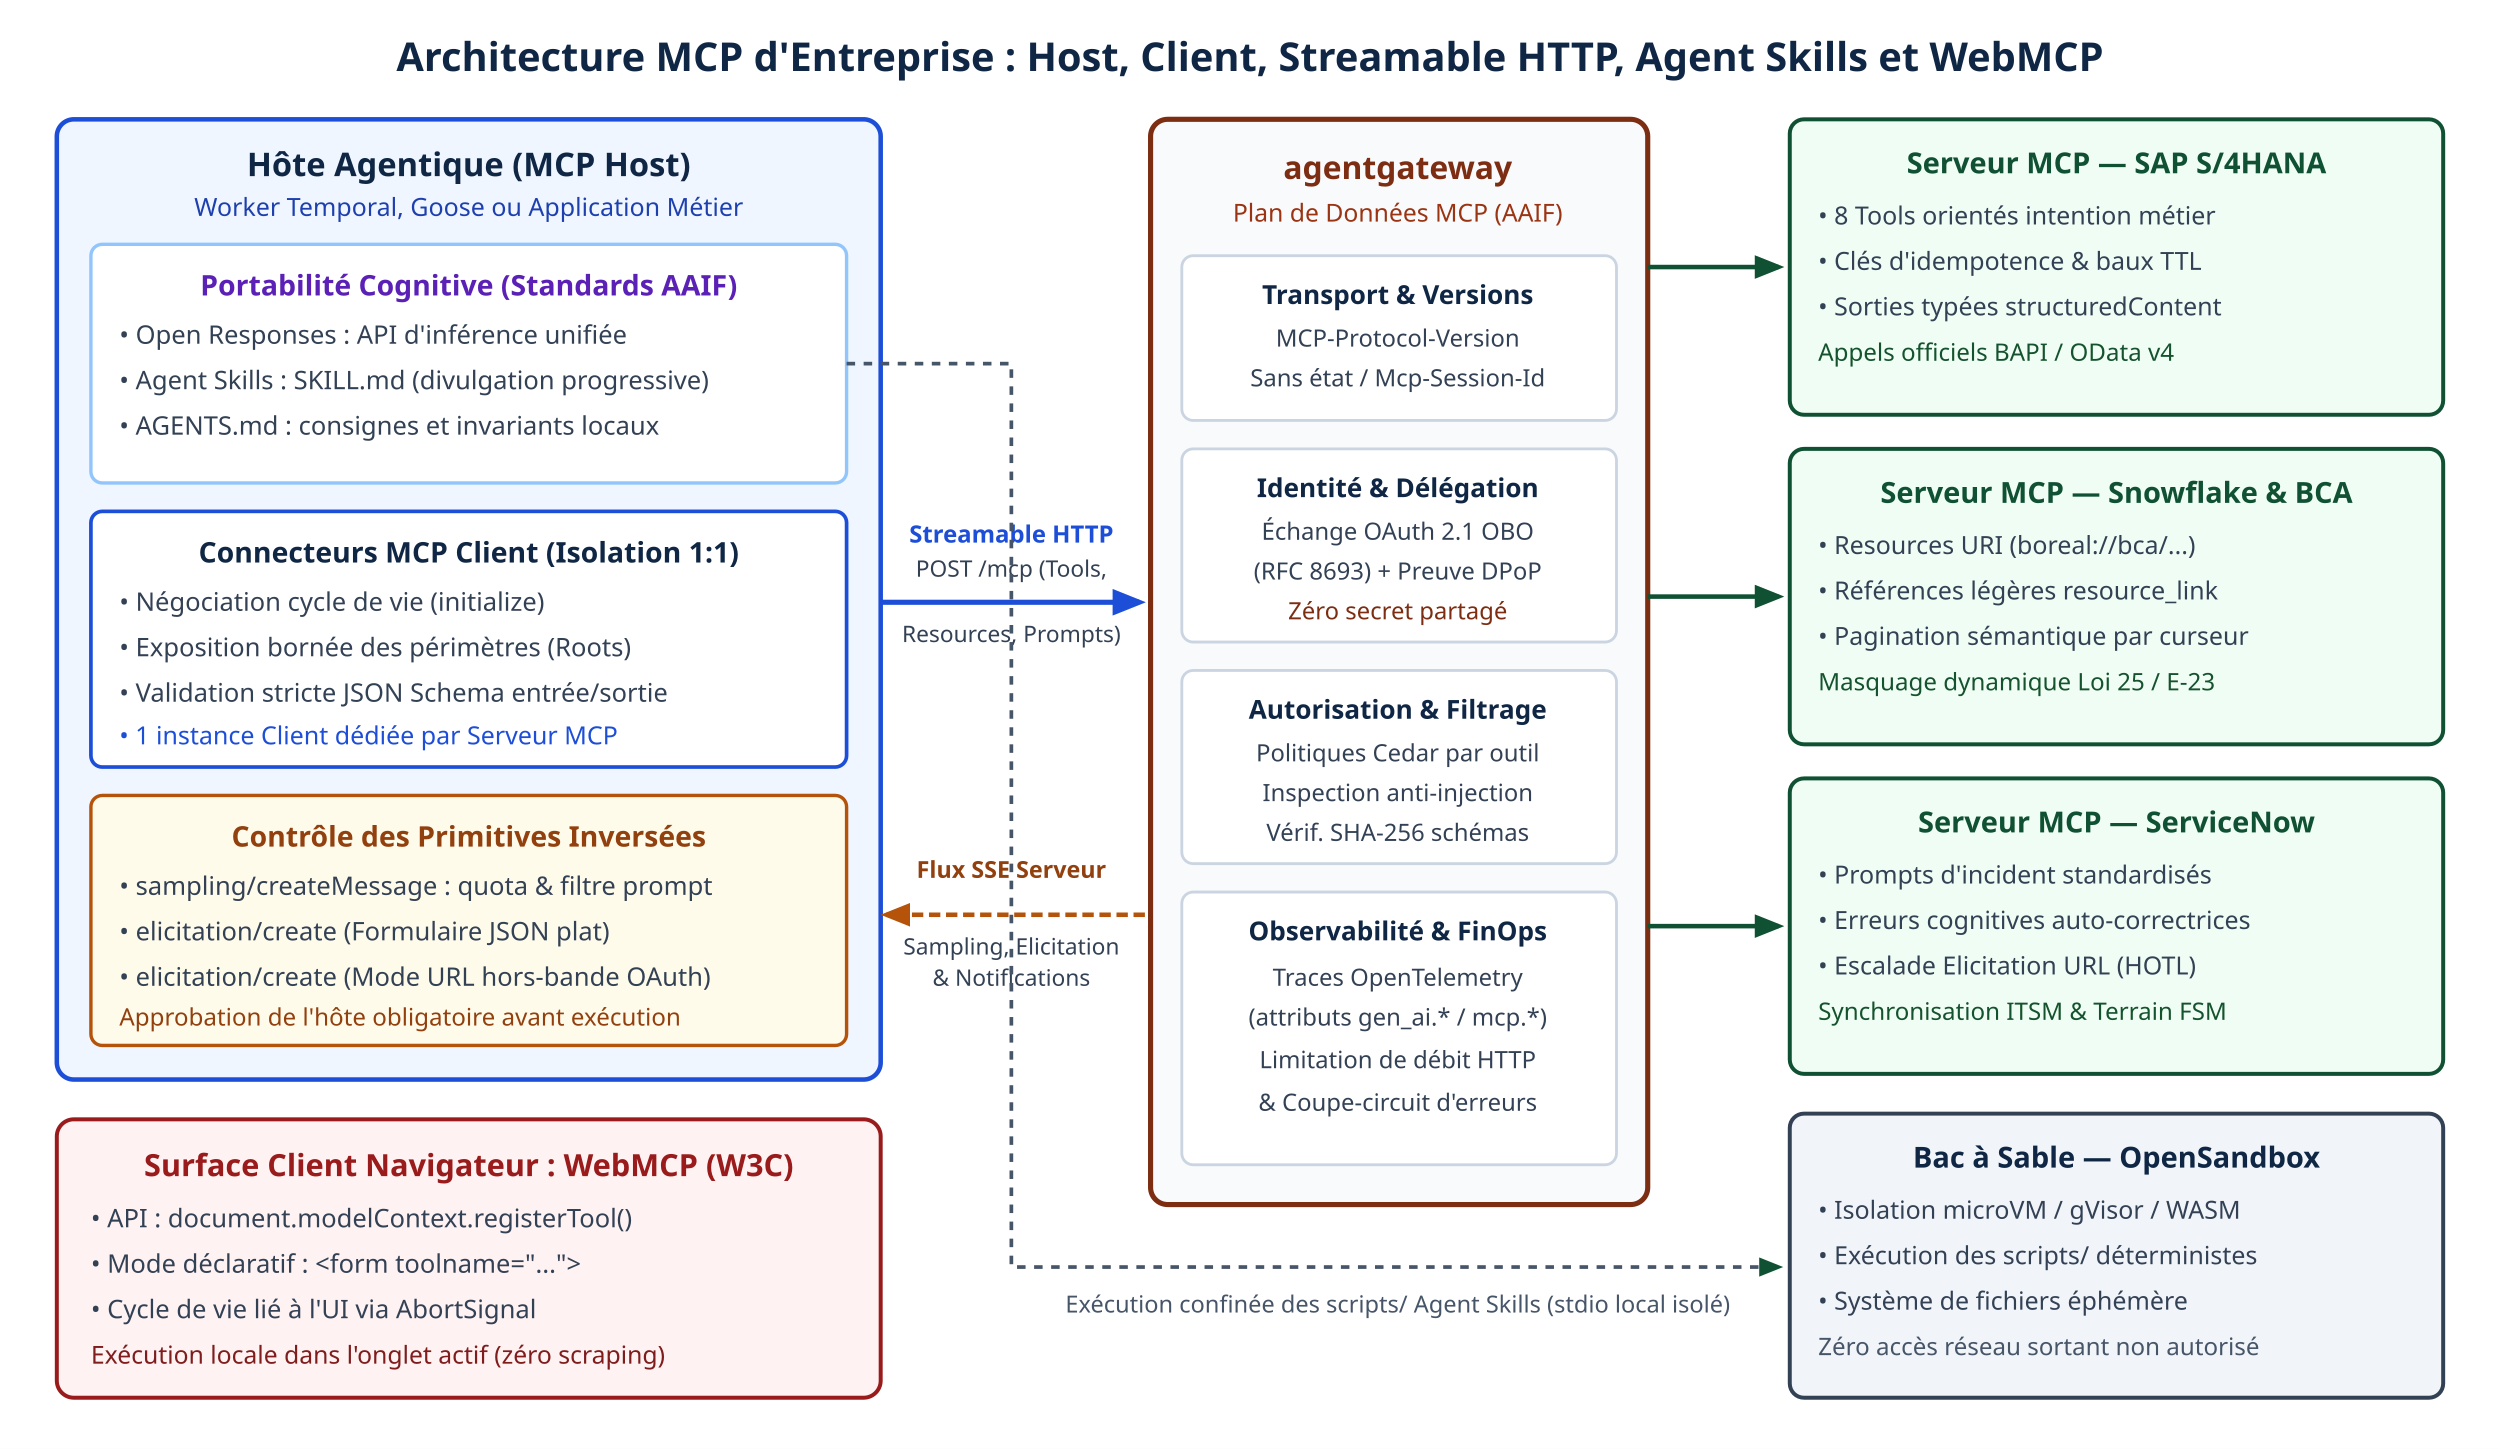
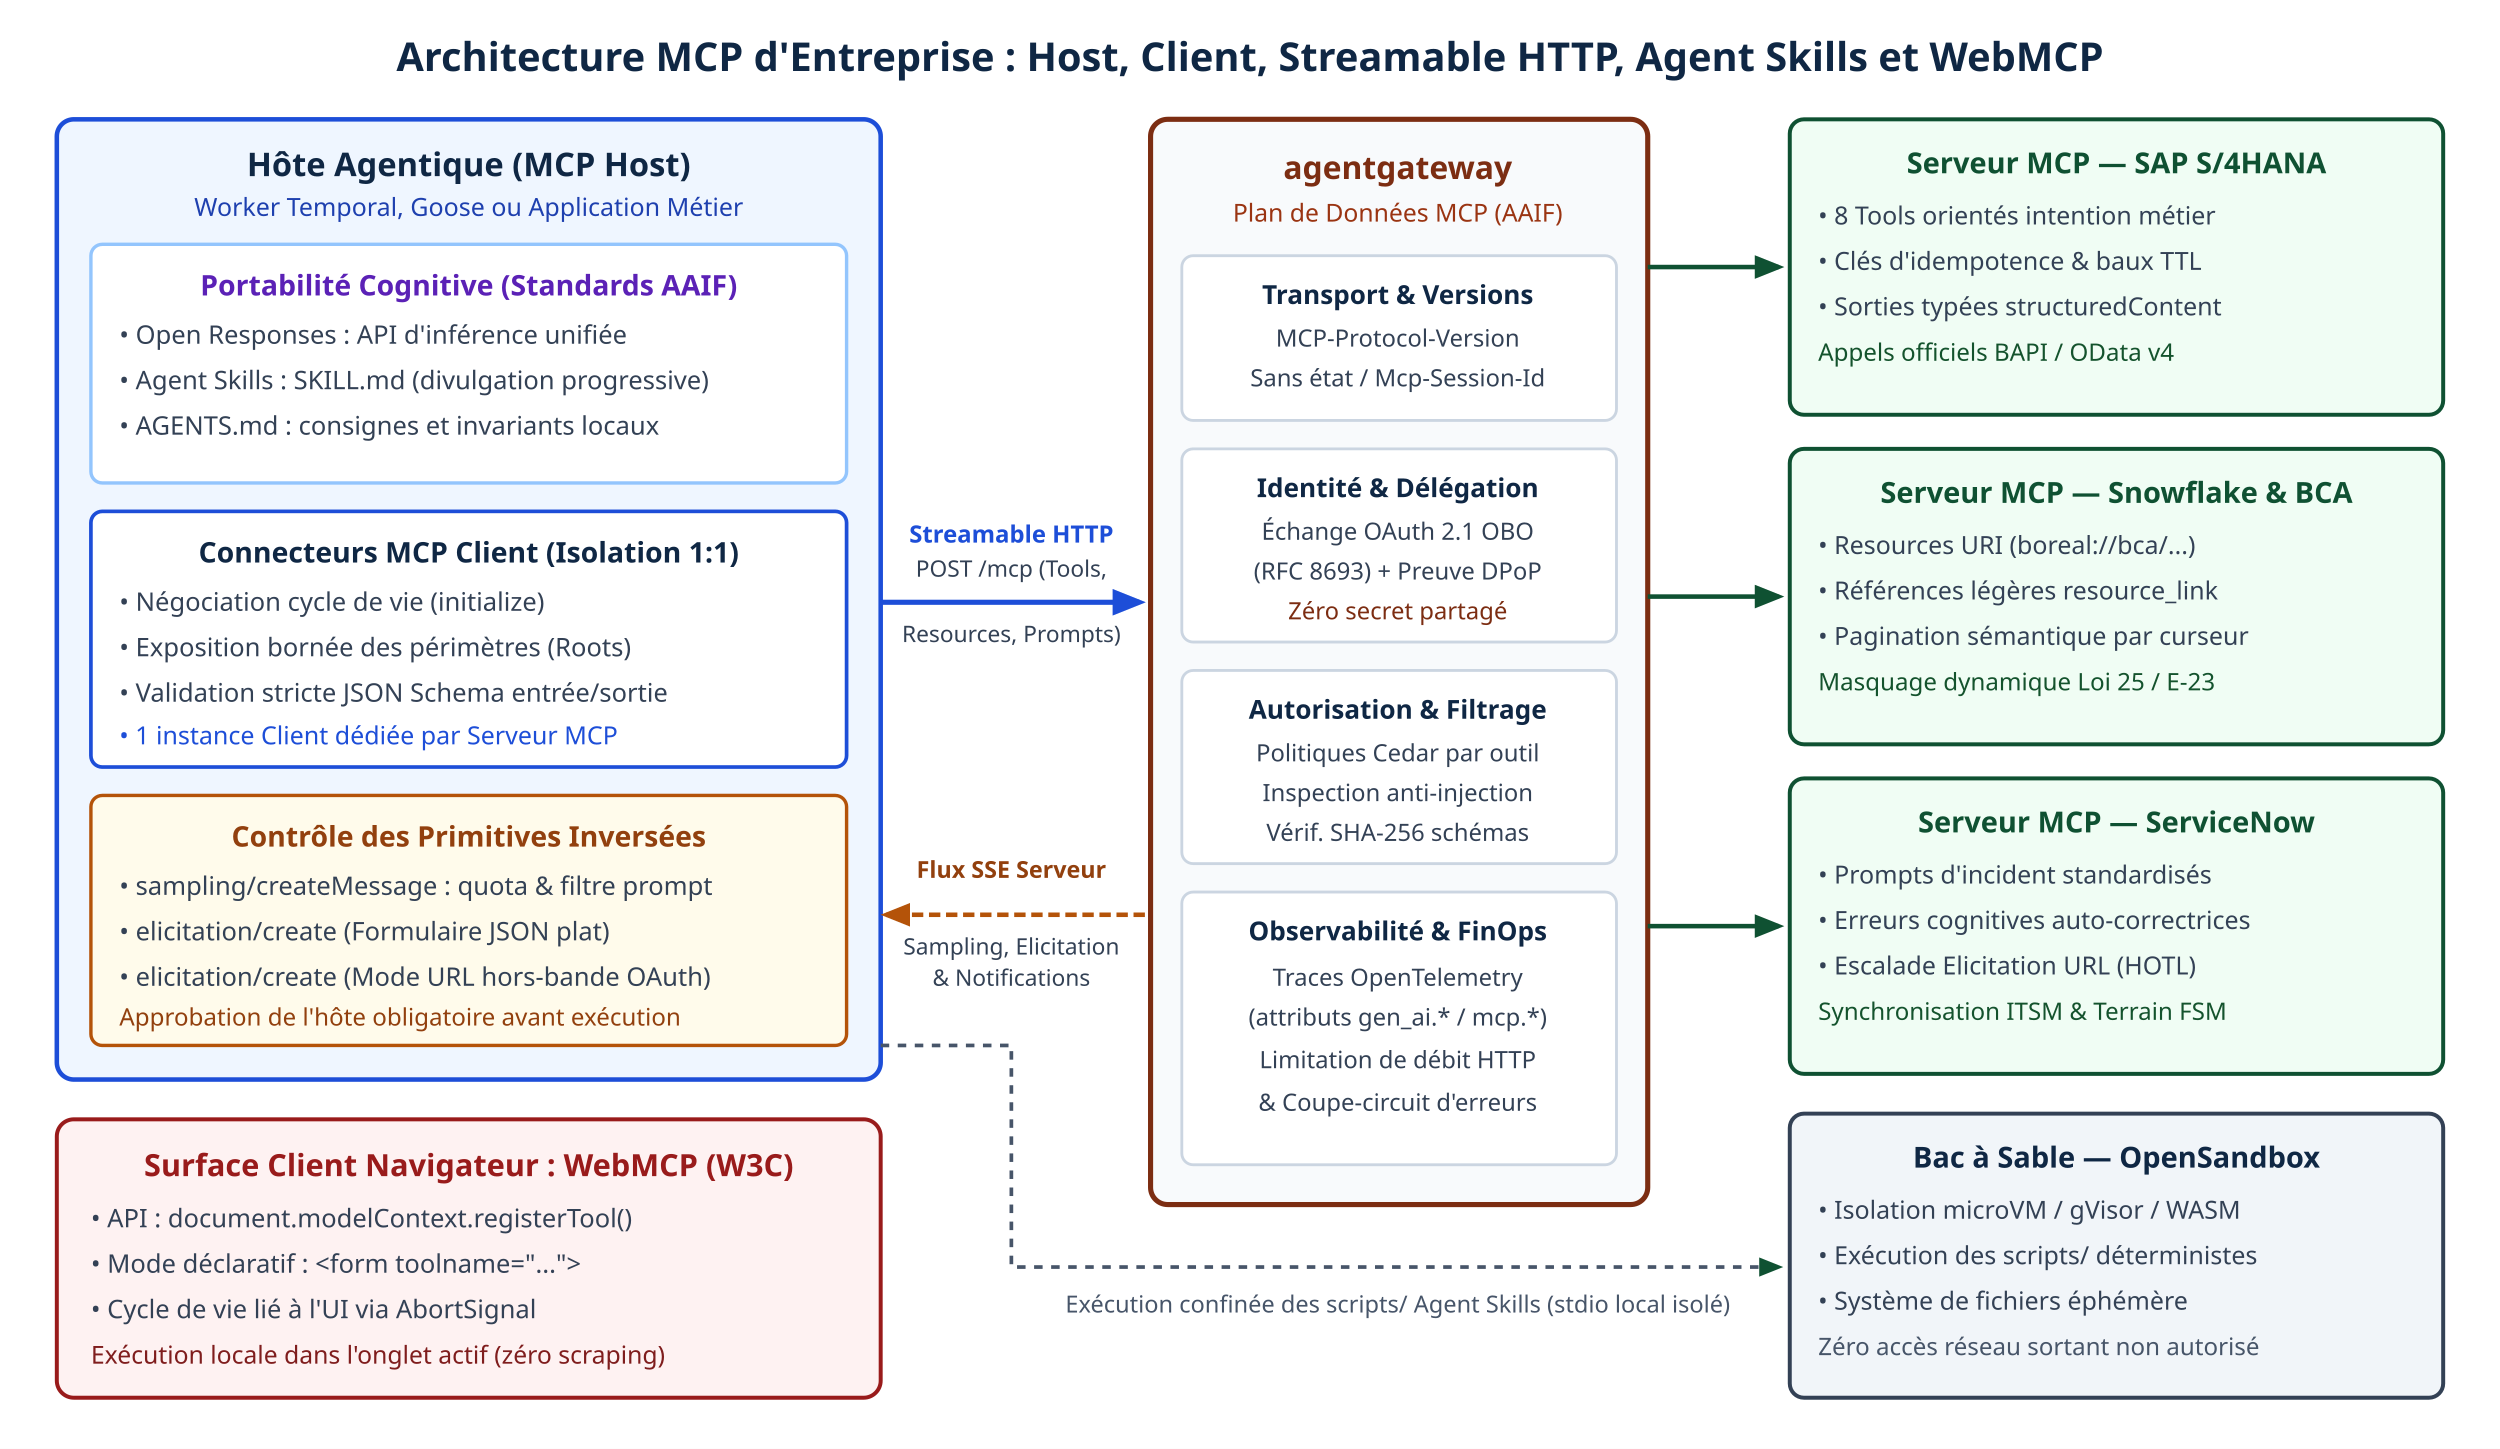
<svg xmlns="http://www.w3.org/2000/svg" viewBox="0 0 880 510" width="880" height="510">
  <defs>
    <marker id="arrFwd" viewBox="0 0 10 10" refX="8" refY="5" markerWidth="6.5" markerHeight="6.5" orient="auto-start-reverse">
      <path d="M 0 1 L 10 5 L 0 9 z" fill="#1d4ed8" />
    </marker>
    <marker id="arrRev" viewBox="0 0 10 10" refX="8" refY="5" markerWidth="6.5" markerHeight="6.5" orient="auto-start-reverse">
      <path d="M 0 1 L 10 5 L 0 9 z" fill="#b45309" />
    </marker>
    <marker id="arrDark" viewBox="0 0 10 10" refX="8" refY="5" markerWidth="6.5" markerHeight="6.5" orient="auto-start-reverse">
      <path d="M 0 1 L 10 5 L 0 9 z" fill="#0f5132" />
    </marker>
  </defs>
  <rect width="880" height="510" fill="#ffffff" />
  <text x="440" y="25" text-anchor="middle" font-family="Segoe UI, Calibri, sans-serif" font-size="14" font-weight="bold" fill="#0f2744">Architecture MCP d'Entreprise : Host, Client, Streamable HTTP, Agent Skills et WebMCP</text>
  <rect x="20" y="42" width="290" height="338" rx="6" fill="#eff6ff" stroke="#1d4ed8" stroke-width="1.6" />
  <text x="165" y="62" text-anchor="middle" font-family="Segoe UI, Calibri, sans-serif" font-size="11.5" font-weight="bold" fill="#0f2744">Hôte Agentique (MCP Host)</text>
  <text x="165" y="76" text-anchor="middle" font-family="Segoe UI, Calibri, sans-serif" font-size="8.8" fill="#1e40af">Worker Temporal, Goose ou Application Métier</text>
  <rect x="32" y="86" width="266" height="84" rx="4" fill="#ffffff" stroke="#93c5fd" stroke-width="1.2" />
  <text x="165" y="104" text-anchor="middle" font-family="Segoe UI, Calibri, sans-serif" font-size="10" font-weight="bold" fill="#5b21b6">Portabilité Cognitive (Standards AAIF)</text>
  <text x="42" y="121" font-family="Segoe UI, Calibri, sans-serif" font-size="9" fill="#334155">• Open Responses : API d'inférence unifiée</text>
  <text x="42" y="137" font-family="Segoe UI, Calibri, sans-serif" font-size="9" fill="#334155">• Agent Skills : SKILL.md (divulgation progressive)</text>
  <text x="42" y="153" font-family="Segoe UI, Calibri, sans-serif" font-size="9" fill="#334155">• AGENTS.md : consignes et invariants locaux</text>
  <rect x="32" y="180" width="266" height="90" rx="4" fill="#ffffff" stroke="#1d4ed8" stroke-width="1.3" />
  <text x="165" y="198" text-anchor="middle" font-family="Segoe UI, Calibri, sans-serif" font-size="10" font-weight="bold" fill="#0f2744">Connecteurs MCP Client (Isolation 1:1)</text>
  <text x="42" y="215" font-family="Segoe UI, Calibri, sans-serif" font-size="9" fill="#334155">• Négociation cycle de vie (initialize)</text>
  <text x="42" y="231" font-family="Segoe UI, Calibri, sans-serif" font-size="9" fill="#334155">• Exposition bornée des périmètres (Roots)</text>
  <text x="42" y="247" font-family="Segoe UI, Calibri, sans-serif" font-size="9" fill="#334155">• Validation stricte JSON Schema entrée/sortie</text>
  <text x="42" y="262" font-family="Segoe UI, Calibri, sans-serif" font-size="8.8" fill="#1d4ed8">• 1 instance Client dédiée par Serveur MCP</text>
  <rect x="32" y="280" width="266" height="88" rx="4" fill="#fffbeb" stroke="#b45309" stroke-width="1.2" />
  <text x="165" y="298" text-anchor="middle" font-family="Segoe UI, Calibri, sans-serif" font-size="10" font-weight="bold" fill="#92400e">Contrôle des Primitives Inversées</text>
  <text x="42" y="315" font-family="Segoe UI, Calibri, sans-serif" font-size="9" fill="#334155">• sampling/createMessage : quota &amp; filtre prompt</text>
  <text x="42" y="331" font-family="Segoe UI, Calibri, sans-serif" font-size="9" fill="#334155">• elicitation/create (Formulaire JSON plat)</text>
  <text x="42" y="347" font-family="Segoe UI, Calibri, sans-serif" font-size="9" fill="#334155">• elicitation/create (Mode URL hors-bande OAuth)</text>
  <text x="42" y="361" font-family="Segoe UI, Calibri, sans-serif" font-size="8.5" fill="#92400e">Approbation de l'hôte obligatoire avant exécution</text>
  <rect x="20" y="394" width="290" height="98" rx="6" fill="#fef2f2" stroke="#991b1b" stroke-width="1.4" />
  <text x="165" y="414" text-anchor="middle" font-family="Segoe UI, Calibri, sans-serif" font-size="10.8" font-weight="bold" fill="#991b1b">Surface Client Navigateur : WebMCP (W3C)</text>
  <text x="32" y="432" font-family="Segoe UI, Calibri, sans-serif" font-size="9" fill="#334155">• API : document.modelContext.registerTool()</text>
  <text x="32" y="448" font-family="Segoe UI, Calibri, sans-serif" font-size="9" fill="#334155">• Mode déclaratif : &lt;form toolname="..."&gt;</text>
  <text x="32" y="464" font-family="Segoe UI, Calibri, sans-serif" font-size="9" fill="#334155">• Cycle de vie lié à l'UI via AbortSignal</text>
  <text x="32" y="480" font-family="Segoe UI, Calibri, sans-serif" font-size="8.7" fill="#7f1d1d">Exécution locale dans l'onglet actif (zéro scraping)</text>
  <line x1="310" y1="212" x2="401" y2="212" stroke="#1d4ed8" stroke-width="1.8" marker-end="url(#arrFwd)" />
  <text x="356" y="191" text-anchor="middle" font-family="Segoe UI, Calibri, sans-serif" font-size="8.4" font-weight="bold" fill="#1d4ed8">Streamable HTTP</text>
  <text x="356" y="203" text-anchor="middle" font-family="Segoe UI, Calibri, sans-serif" font-size="8" fill="#334155">POST /mcp (Tools,</text>
  <text x="356" y="226" text-anchor="middle" font-family="Segoe UI, Calibri, sans-serif" font-size="8" fill="#334155">Resources, Prompts)</text>
  <line x1="403" y1="322" x2="312" y2="322" stroke="#b45309" stroke-width="1.6" stroke-dasharray="4,2" marker-end="url(#arrRev)" />
  <text x="356" y="309" text-anchor="middle" font-family="Segoe UI, Calibri, sans-serif" font-size="8.2" font-weight="bold" fill="#92400e">Flux SSE Serveur</text>
  <text x="356" y="336" text-anchor="middle" font-family="Segoe UI, Calibri, sans-serif" font-size="8" fill="#334155">Sampling, Elicitation</text>
  <text x="356" y="347" text-anchor="middle" font-family="Segoe UI, Calibri, sans-serif" font-size="8" fill="#334155">&amp; Notifications</text>
-   <path d="M 298 128 L 356 128 L 356 446 L 626 446" fill="none" stroke="#475569" stroke-width="1.3" stroke-dasharray="3,3" marker-end="url(#arrDark)" />
+   <path d="M 310 368 L 356 368 L 356 446 L 626 446" fill="none" stroke="#475569" stroke-width="1.3" stroke-dasharray="3,3" marker-end="url(#arrDark)" />
  <text x="492" y="462" text-anchor="middle" font-family="Segoe UI, Calibri, sans-serif" font-size="8.3" fill="#475569">Exécution confinée des scripts/ Agent Skills (stdio local isolé)</text>
  <rect x="405" y="42" width="175" height="382" rx="6" fill="#f8fafc" stroke="#7c2d12" stroke-width="1.8" />
  <text x="492" y="63" text-anchor="middle" font-family="Segoe UI, Calibri, sans-serif" font-size="11.2" font-weight="bold" fill="#7c2d12">agentgateway</text>
  <text x="492" y="78" text-anchor="middle" font-family="Segoe UI, Calibri, sans-serif" font-size="8.7" fill="#9a3412">Plan de Données MCP (AAIF)</text>
  <rect x="416" y="90" width="153" height="58" rx="4" fill="#ffffff" stroke="#cbd5e1" />
  <text x="492" y="107" text-anchor="middle" font-family="Segoe UI, Calibri, sans-serif" font-size="9.2" font-weight="bold" fill="#0f2744">Transport &amp; Versions</text>
  <text x="492" y="122" text-anchor="middle" font-family="Segoe UI, Calibri, sans-serif" font-size="8.4" fill="#334155">MCP-Protocol-Version</text>
  <text x="492" y="136" text-anchor="middle" font-family="Segoe UI, Calibri, sans-serif" font-size="8.4" fill="#334155">Sans état / Mcp-Session-Id</text>
  <rect x="416" y="158" width="153" height="68" rx="4" fill="#ffffff" stroke="#cbd5e1" />
  <text x="492" y="175" text-anchor="middle" font-family="Segoe UI, Calibri, sans-serif" font-size="9.2" font-weight="bold" fill="#0f2744">Identité &amp; Délégation</text>
  <text x="492" y="190" text-anchor="middle" font-family="Segoe UI, Calibri, sans-serif" font-size="8.4" fill="#334155">Échange OAuth 2.1 OBO</text>
  <text x="492" y="204" text-anchor="middle" font-family="Segoe UI, Calibri, sans-serif" font-size="8.4" fill="#334155">(RFC 8693) + Preuve DPoP</text>
  <text x="492" y="218" text-anchor="middle" font-family="Segoe UI, Calibri, sans-serif" font-size="8.4" fill="#7c2d12">Zéro secret partagé</text>
  <rect x="416" y="236" width="153" height="68" rx="4" fill="#ffffff" stroke="#cbd5e1" />
  <text x="492" y="253" text-anchor="middle" font-family="Segoe UI, Calibri, sans-serif" font-size="9.2" font-weight="bold" fill="#0f2744">Autorisation &amp; Filtrage</text>
  <text x="492" y="268" text-anchor="middle" font-family="Segoe UI, Calibri, sans-serif" font-size="8.4" fill="#334155">Politiques Cedar par outil</text>
  <text x="492" y="282" text-anchor="middle" font-family="Segoe UI, Calibri, sans-serif" font-size="8.4" fill="#334155">Inspection anti-injection</text>
  <text x="492" y="296" text-anchor="middle" font-family="Segoe UI, Calibri, sans-serif" font-size="8.4" fill="#334155">Vérif. SHA-256 schémas</text>
  <rect x="416" y="314" width="153" height="96" rx="4" fill="#ffffff" stroke="#cbd5e1" />
  <text x="492" y="331" text-anchor="middle" font-family="Segoe UI, Calibri, sans-serif" font-size="9.2" font-weight="bold" fill="#0f2744">Observabilité &amp; FinOps</text>
  <text x="492" y="347" text-anchor="middle" font-family="Segoe UI, Calibri, sans-serif" font-size="8.4" fill="#334155">Traces OpenTelemetry</text>
  <text x="492" y="361" text-anchor="middle" font-family="Segoe UI, Calibri, sans-serif" font-size="8.4" fill="#334155">(attributs gen_ai.* / mcp.*)</text>
  <text x="492" y="376" text-anchor="middle" font-family="Segoe UI, Calibri, sans-serif" font-size="8.4" fill="#334155">Limitation de débit HTTP</text>
  <text x="492" y="391" text-anchor="middle" font-family="Segoe UI, Calibri, sans-serif" font-size="8.4" fill="#334155">&amp; Coupe-circuit d'erreurs</text>
  <line x1="580" y1="94" x2="626" y2="94" stroke="#0f5132" stroke-width="1.6" marker-end="url(#arrDark)" />
  <line x1="580" y1="210" x2="626" y2="210" stroke="#0f5132" stroke-width="1.6" marker-end="url(#arrDark)" />
  <line x1="580" y1="326" x2="626" y2="326" stroke="#0f5132" stroke-width="1.6" marker-end="url(#arrDark)" />
  <rect x="630" y="42" width="230" height="104" rx="5" fill="#f0fdf4" stroke="#0f5132" stroke-width="1.4" />
  <text x="745" y="61" text-anchor="middle" font-family="Segoe UI, Calibri, sans-serif" font-size="10.2" font-weight="bold" fill="#0f5132">Serveur MCP — SAP S/4HANA</text>
  <text x="640" y="79" font-family="Segoe UI, Calibri, sans-serif" font-size="8.8" fill="#334155">• 8 Tools orientés intention métier</text>
  <text x="640" y="95" font-family="Segoe UI, Calibri, sans-serif" font-size="8.8" fill="#334155">• Clés d'idempotence &amp; baux TTL</text>
  <text x="640" y="111" font-family="Segoe UI, Calibri, sans-serif" font-size="8.8" fill="#334155">• Sorties typées structuredContent</text>
  <text x="640" y="127" font-family="Segoe UI, Calibri, sans-serif" font-size="8.5" fill="#14532d">Appels officiels BAPI / OData v4</text>
  <rect x="630" y="158" width="230" height="104" rx="5" fill="#f0fdf4" stroke="#0f5132" stroke-width="1.4" />
  <text x="745" y="177" text-anchor="middle" font-family="Segoe UI, Calibri, sans-serif" font-size="10.2" font-weight="bold" fill="#0f5132">Serveur MCP — Snowflake &amp; BCA</text>
  <text x="640" y="195" font-family="Segoe UI, Calibri, sans-serif" font-size="8.8" fill="#334155">• Resources URI (boreal://bca/...)</text>
  <text x="640" y="211" font-family="Segoe UI, Calibri, sans-serif" font-size="8.8" fill="#334155">• Références légères resource_link</text>
  <text x="640" y="227" font-family="Segoe UI, Calibri, sans-serif" font-size="8.8" fill="#334155">• Pagination sémantique par curseur</text>
  <text x="640" y="243" font-family="Segoe UI, Calibri, sans-serif" font-size="8.5" fill="#14532d">Masquage dynamique Loi 25 / E-23</text>
  <rect x="630" y="274" width="230" height="104" rx="5" fill="#f0fdf4" stroke="#0f5132" stroke-width="1.4" />
  <text x="745" y="293" text-anchor="middle" font-family="Segoe UI, Calibri, sans-serif" font-size="10.2" font-weight="bold" fill="#0f5132">Serveur MCP — ServiceNow</text>
  <text x="640" y="311" font-family="Segoe UI, Calibri, sans-serif" font-size="8.8" fill="#334155">• Prompts d'incident standardisés</text>
  <text x="640" y="327" font-family="Segoe UI, Calibri, sans-serif" font-size="8.8" fill="#334155">• Erreurs cognitives auto-correctrices</text>
  <text x="640" y="343" font-family="Segoe UI, Calibri, sans-serif" font-size="8.8" fill="#334155">• Escalade Elicitation URL (HOTL)</text>
  <text x="640" y="359" font-family="Segoe UI, Calibri, sans-serif" font-size="8.5" fill="#14532d">Synchronisation ITSM &amp; Terrain FSM</text>
  <rect x="630" y="392" width="230" height="100" rx="5" fill="#f1f5f9" stroke="#334155" stroke-width="1.4" />
  <text x="745" y="411" text-anchor="middle" font-family="Segoe UI, Calibri, sans-serif" font-size="10.2" font-weight="bold" fill="#0f2744">Bac à Sable — OpenSandbox</text>
  <text x="640" y="429" font-family="Segoe UI, Calibri, sans-serif" font-size="8.8" fill="#334155">• Isolation microVM / gVisor / WASM</text>
  <text x="640" y="445" font-family="Segoe UI, Calibri, sans-serif" font-size="8.8" fill="#334155">• Exécution des scripts/ déterministes</text>
  <text x="640" y="461" font-family="Segoe UI, Calibri, sans-serif" font-size="8.8" fill="#334155">• Système de fichiers éphémère</text>
  <text x="640" y="477" font-family="Segoe UI, Calibri, sans-serif" font-size="8.5" fill="#475569">Zéro accès réseau sortant non autorisé</text>
</svg>
